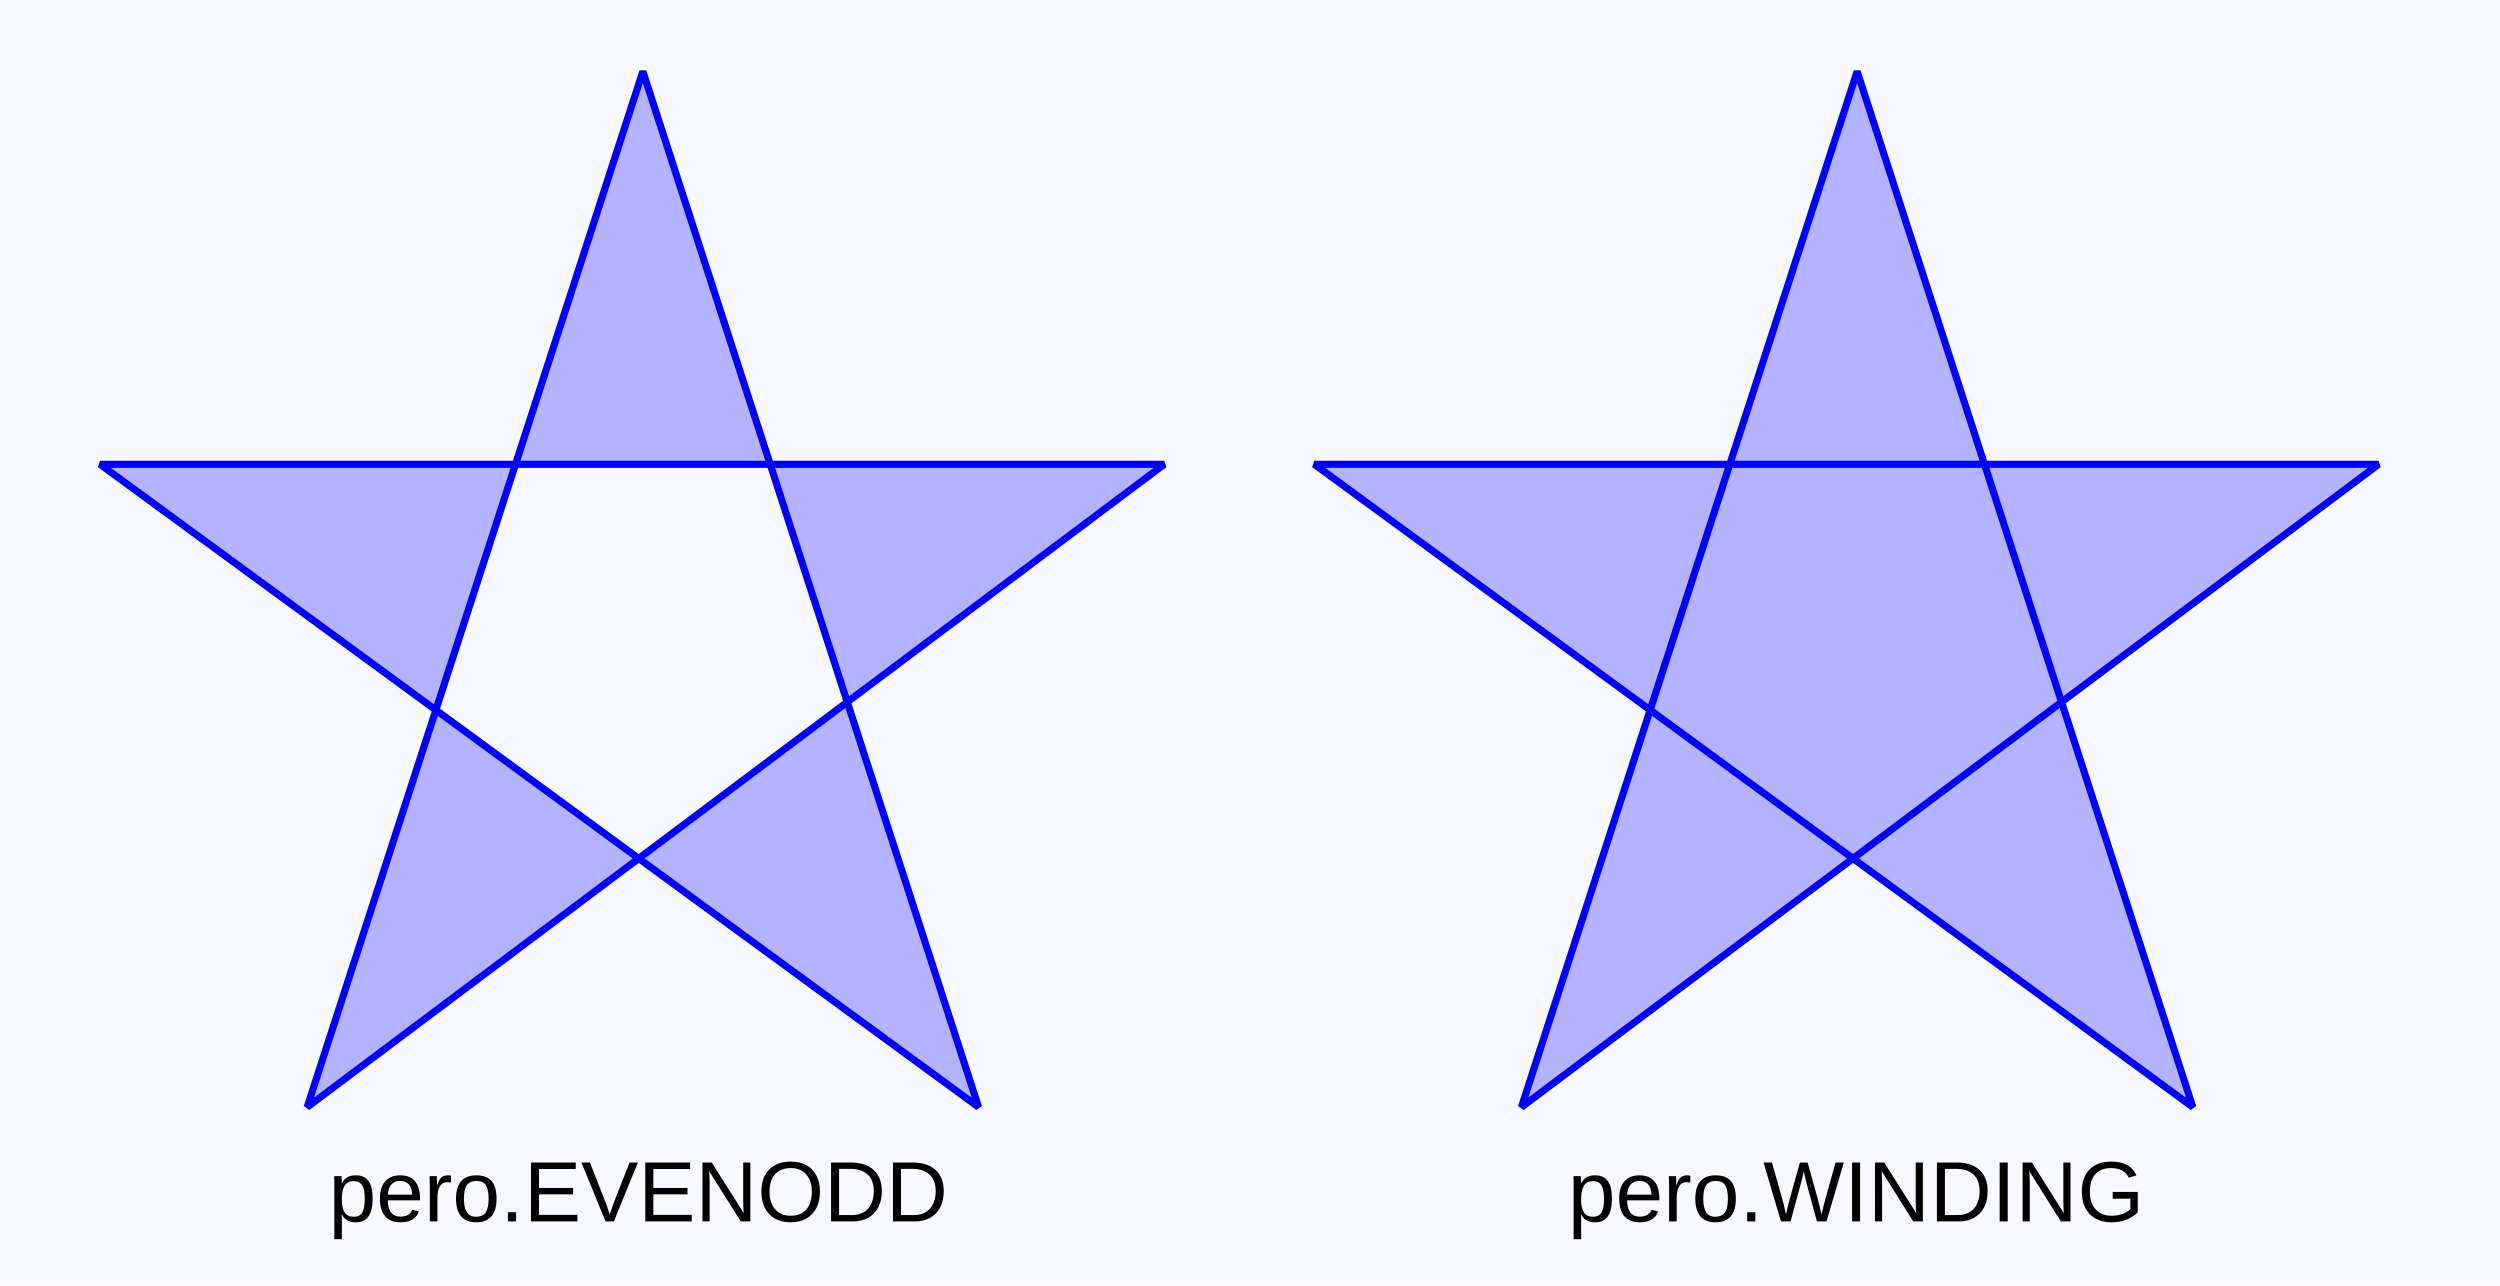
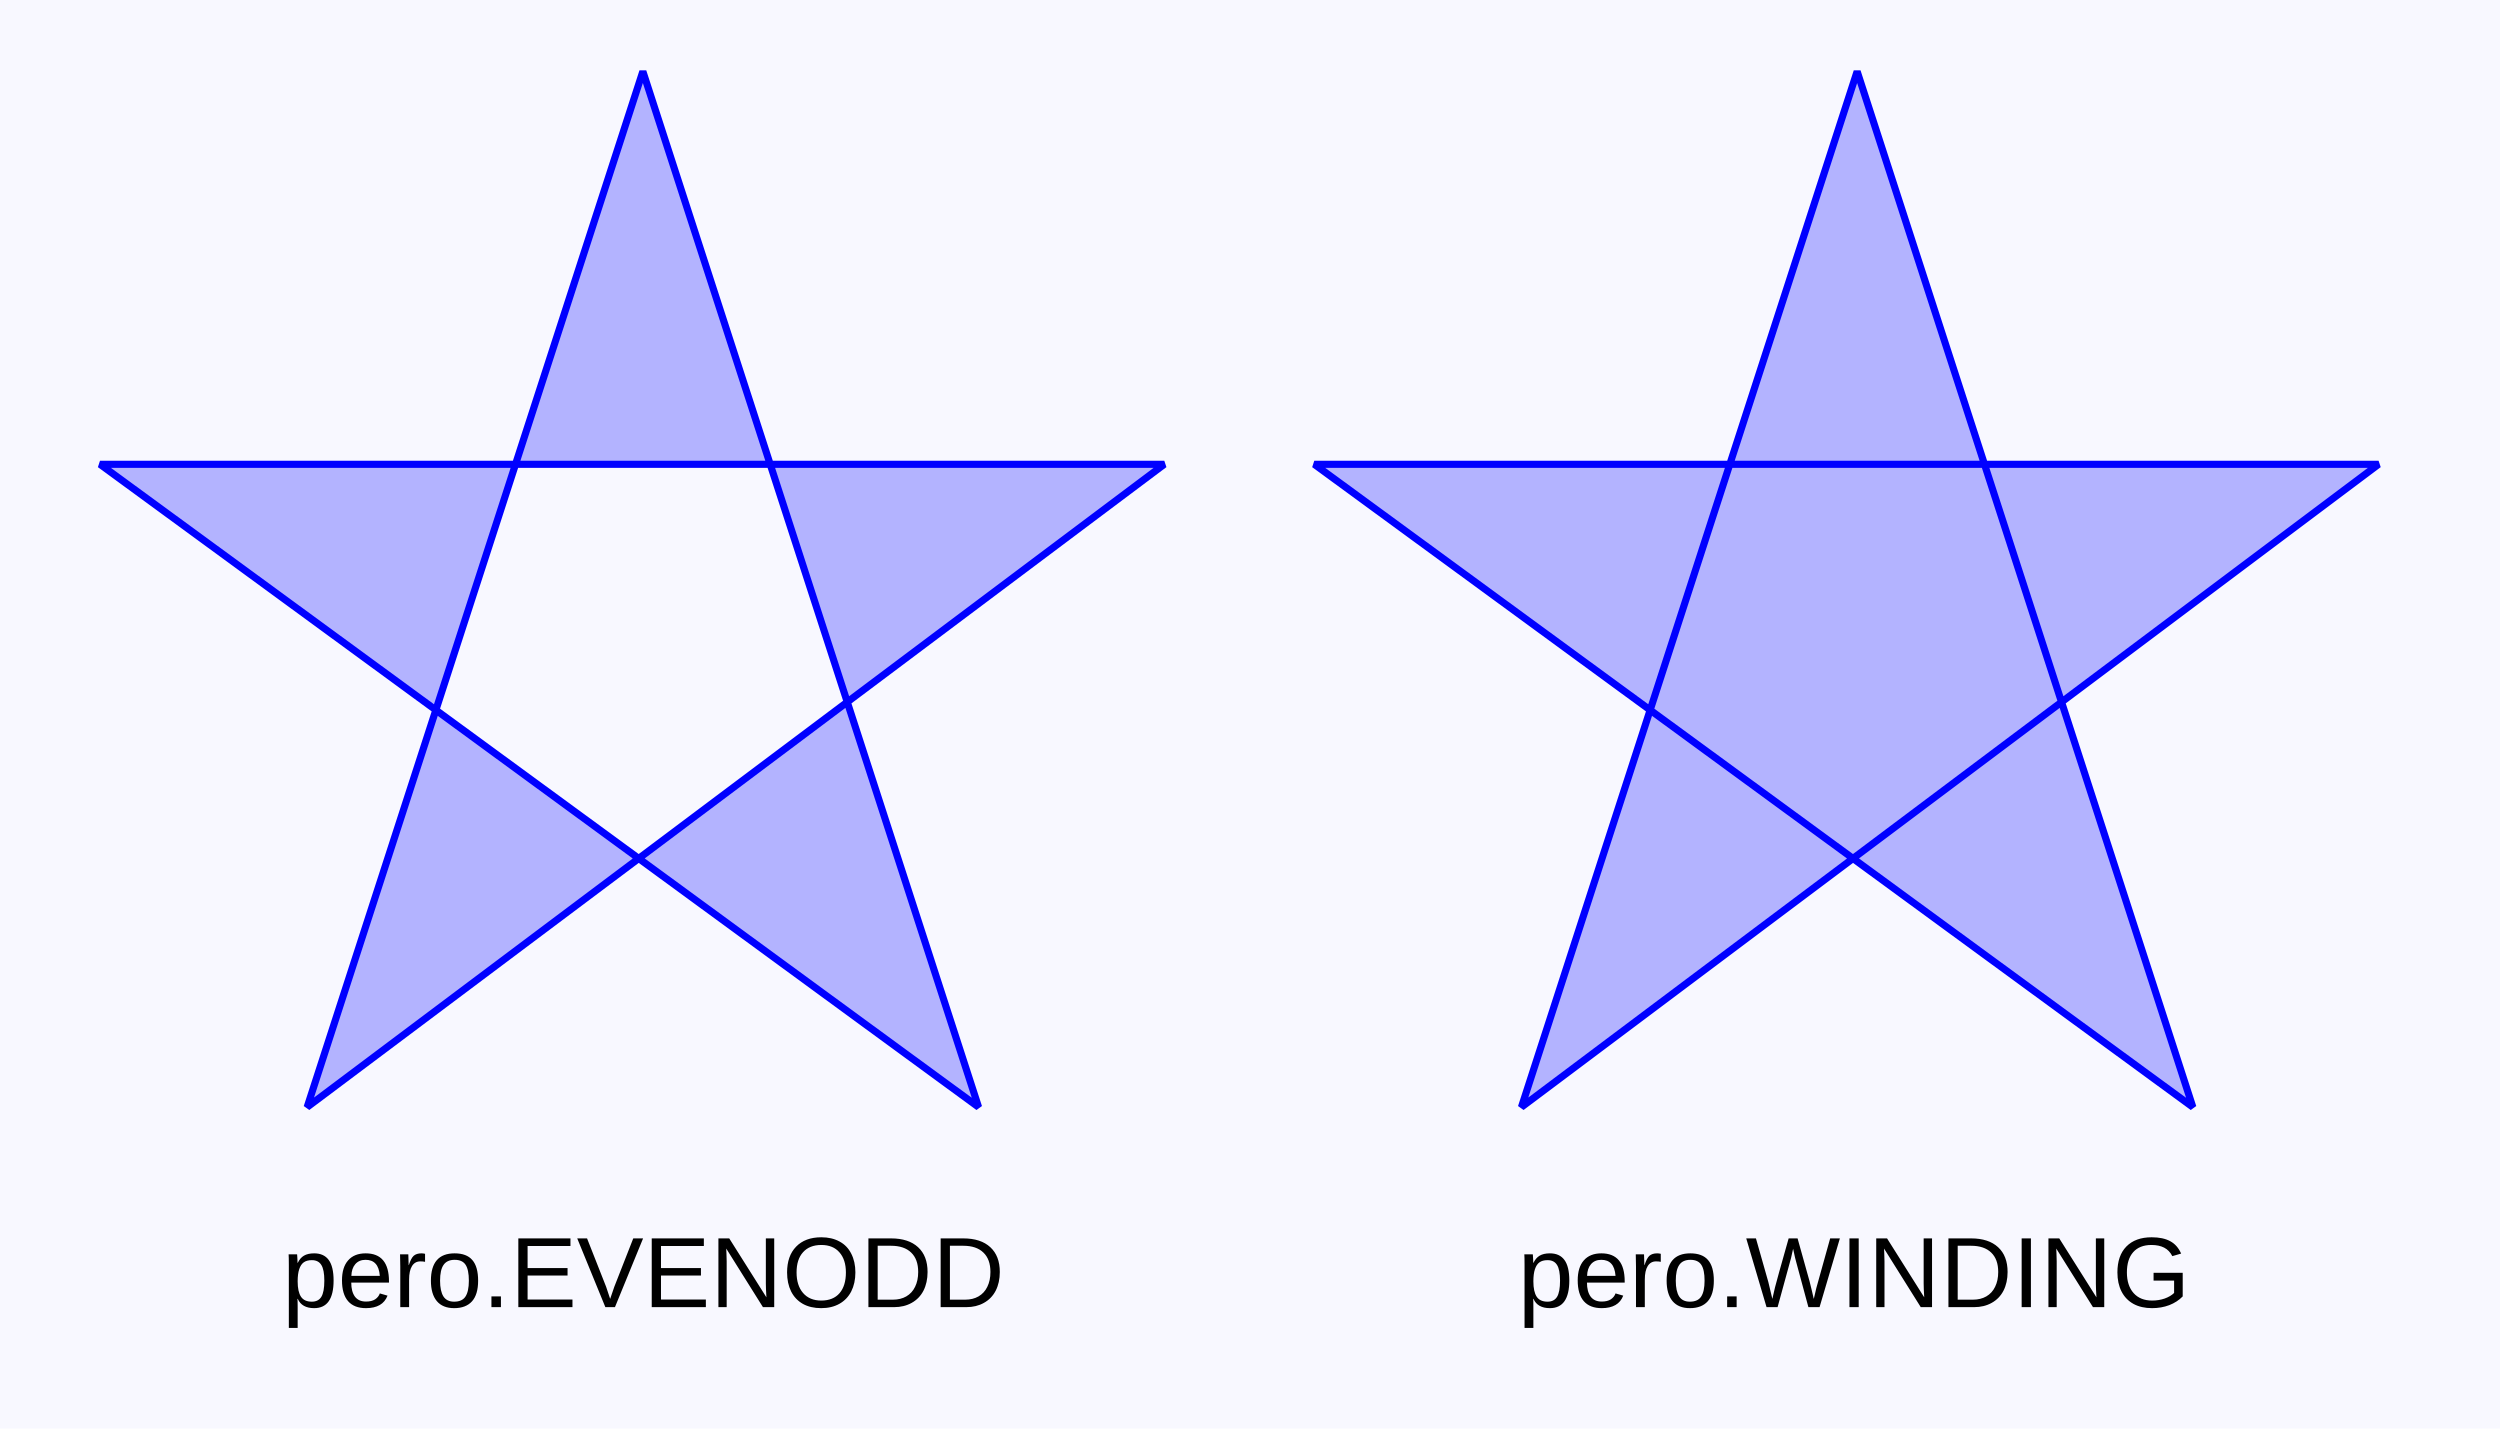
- <svg xmlns="http://www.w3.org/2000/svg" width="350" height="180">
-   <rect x="0.0" y="0.0" width="350.0" height="180.0" stroke="#000000" stroke-width="0.0" stroke-linecap="square" stroke-linejoin="bevel" fill="#f8f8ff" />
+ <svg xmlns="http://www.w3.org/2000/svg" width="350" height="200">
+   <rect x="0.0" y="0.0" width="350.0" height="200.0" stroke="#000000" stroke-width="0.0" stroke-linecap="square" stroke-linejoin="bevel" fill="#f8f8ff" />
  <path stroke="#0000ff" stroke-width="1.0" stroke-linecap="square" stroke-linejoin="bevel" fill="#b3b3ff" fill-rule="evenodd" d="     M90.0 10.0     L137.0 155.0     L14.0 65.0     L163.0 65.0     L43.0 155.0     Z" />
-   <text x="46.0" y="171.0" font-family="Arial" font-size="12.0" fill="#000000">pero.EVENODD</text>
+   <text x="39.5" y="183.0" font-family="Arial" font-size="14.0" fill="#000000">pero.EVENODD</text>
  <path stroke="#0000ff" stroke-width="1.0" stroke-linecap="square" stroke-linejoin="bevel" fill="#b3b3ff" fill-rule="nonzero" d="     M260.0 10.0     L307.0 155.0     L184.0 65.0     L333.0 65.0     L213.0 155.0     Z" />
-   <text x="219.5" y="171.0" font-family="Arial" font-size="12.0" fill="#000000">pero.WINDING</text>
+   <text x="212.5" y="183.0" font-family="Arial" font-size="14.0" fill="#000000">pero.WINDING</text>
</svg>
